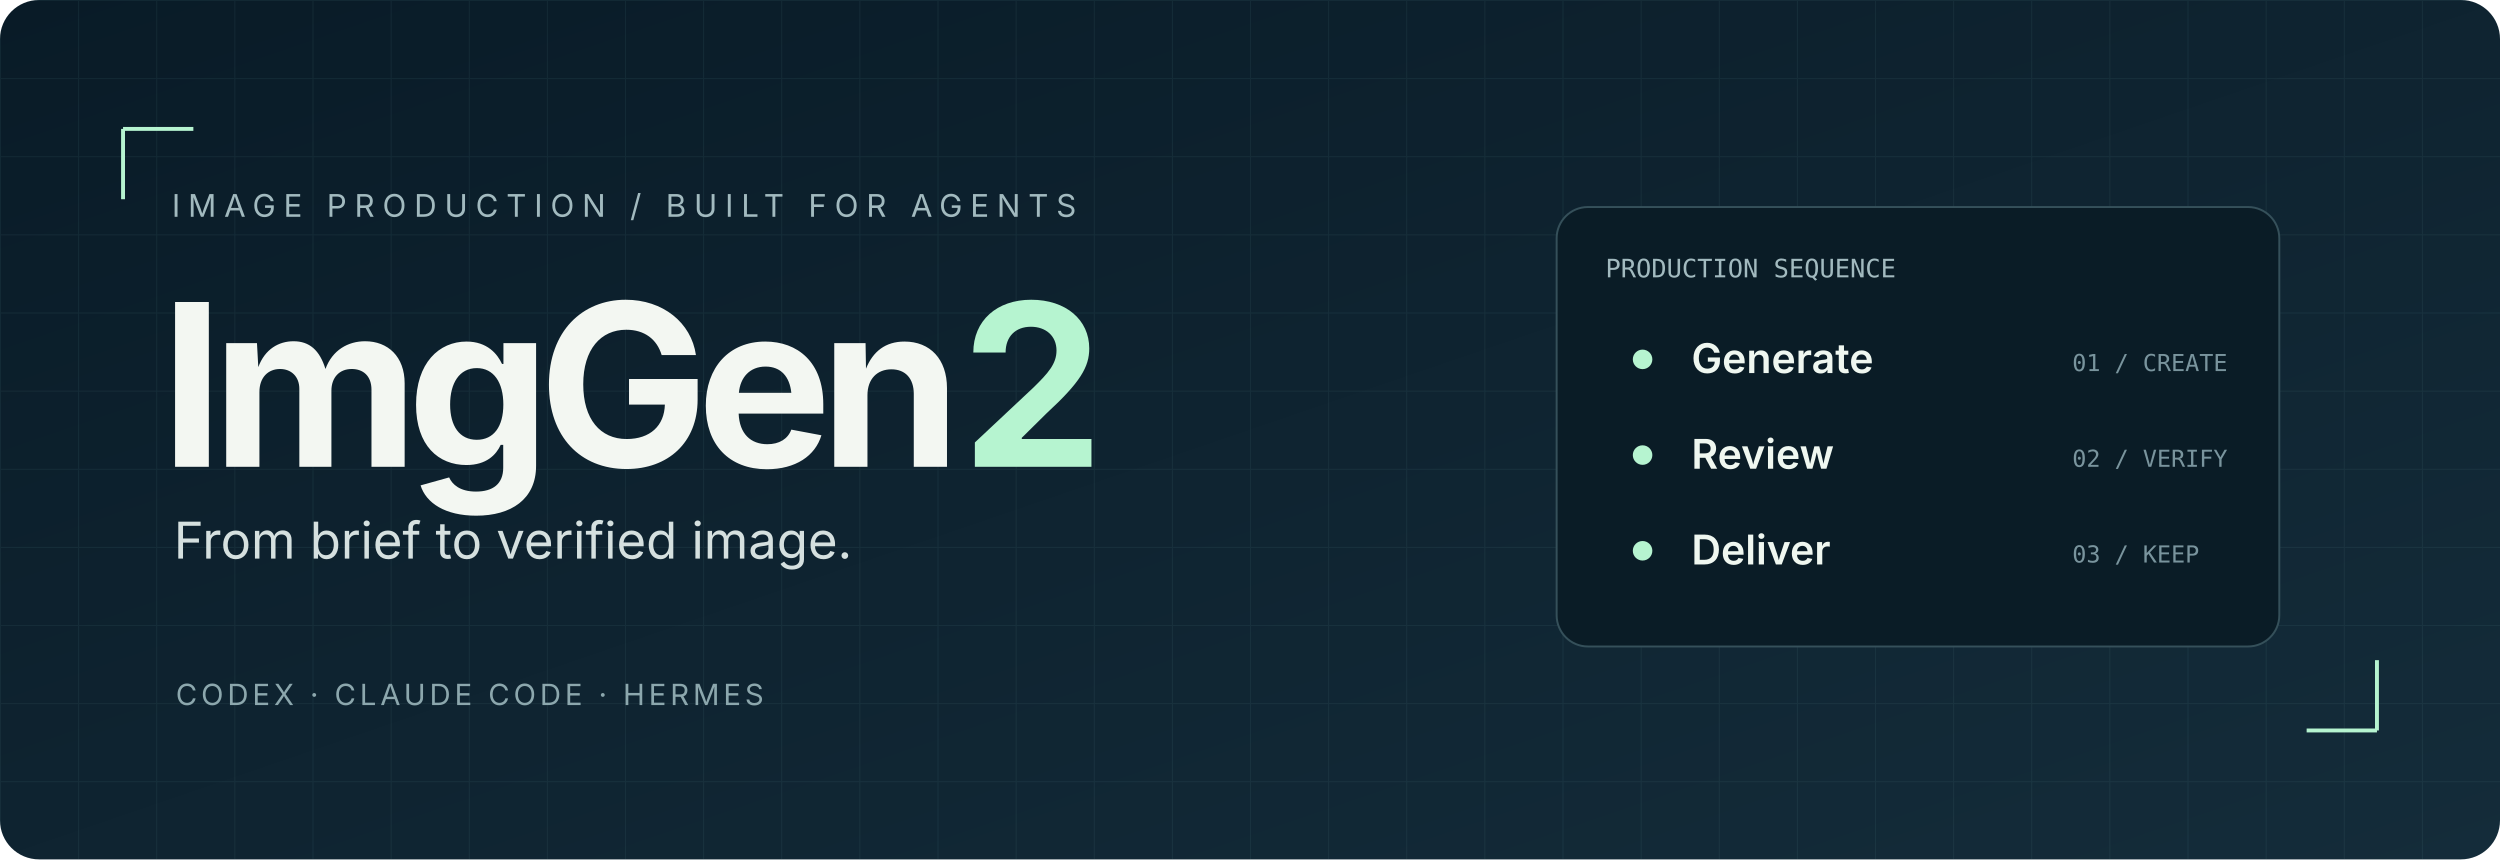
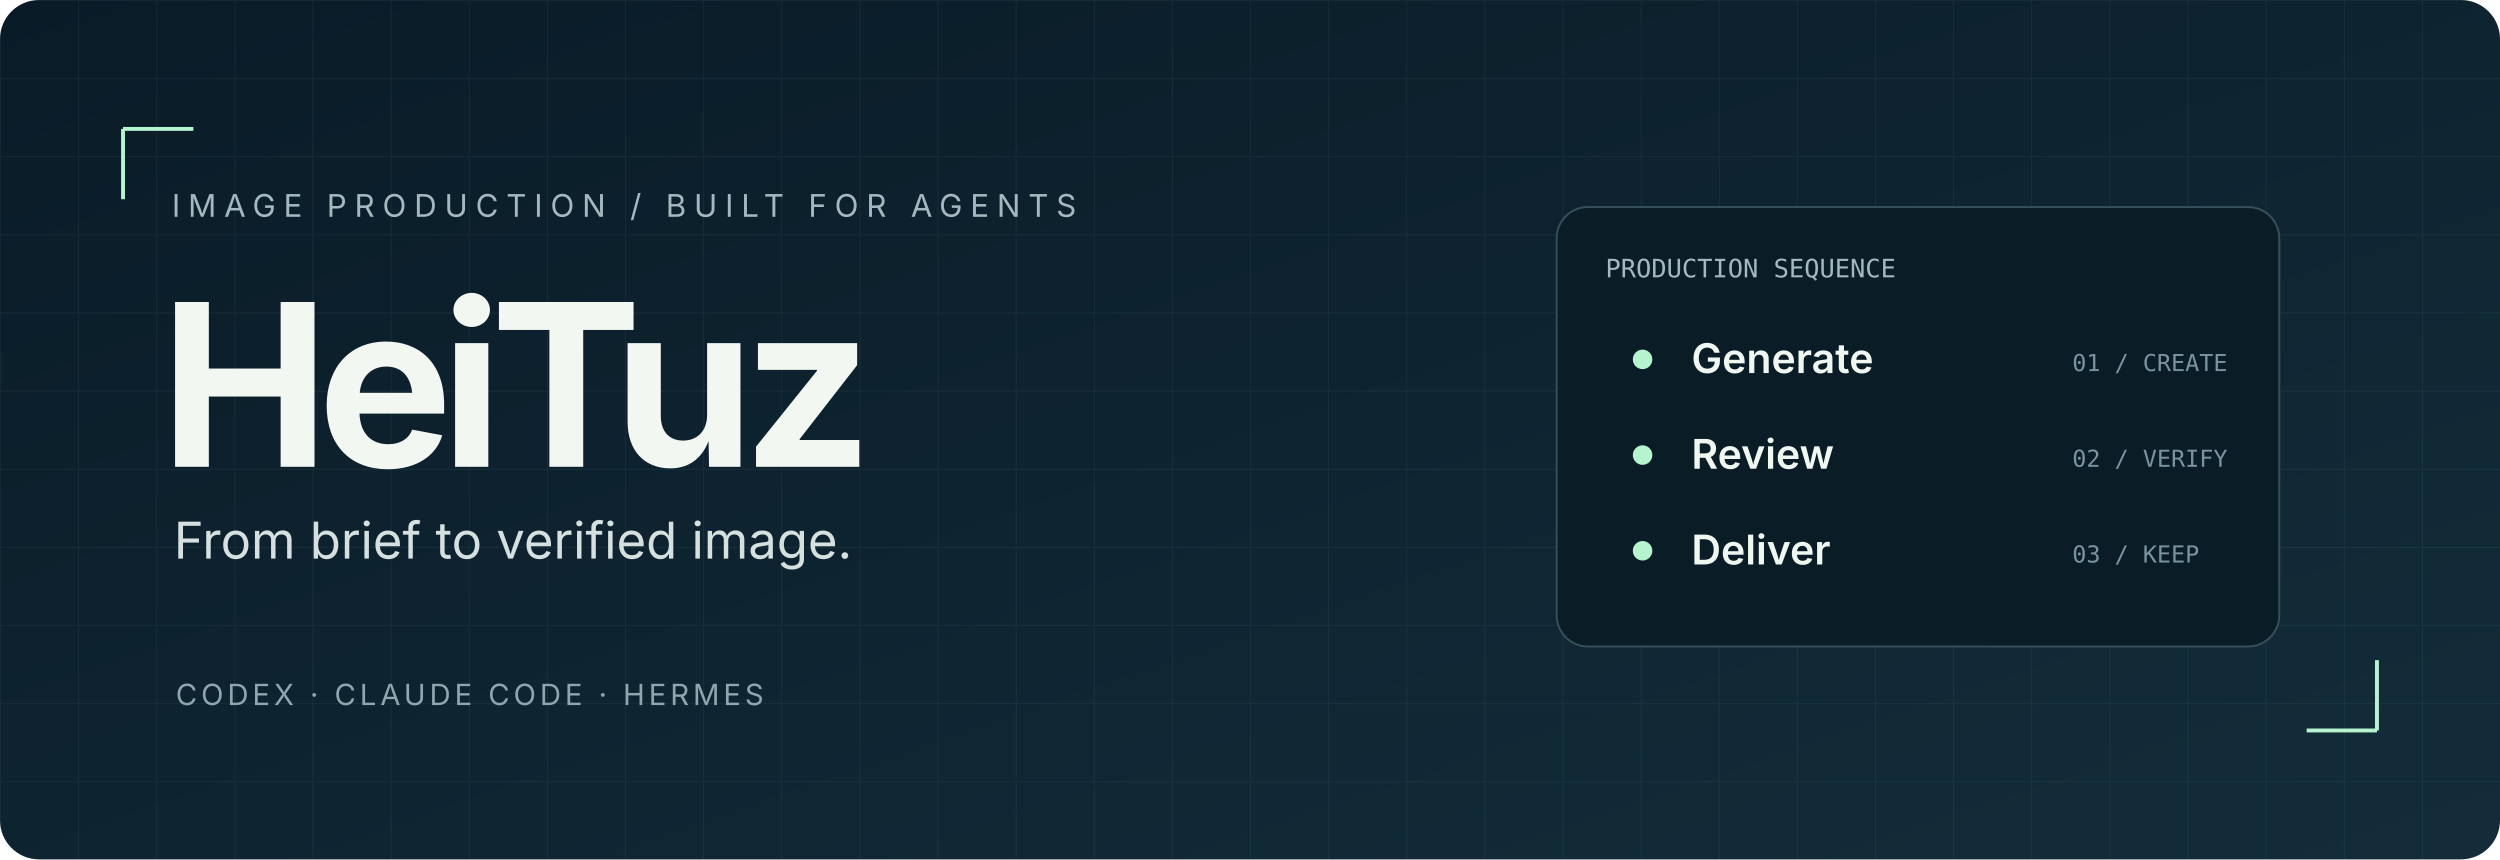
- <svg xmlns="http://www.w3.org/2000/svg" width="1280" height="440" viewBox="0 0 1280 440" role="img" aria-label="ImgGen2 — From brief to verified image. Generate, review, deliver.">
+ <svg xmlns="http://www.w3.org/2000/svg" width="1280" height="440" viewBox="0 0 1280 440" role="img" aria-label="HeiTuz — From brief to verified image. Generate, review, deliver.">
  <defs>
    <linearGradient id="bg" x2="1" y2="1">
      <stop stop-color="#091b27" />
      <stop offset="1" stop-color="#142c3a" />
    </linearGradient>
    <pattern id="grid" width="40" height="40" patternUnits="userSpaceOnUse">
      <path d="M40 0H0V40" fill="none" stroke="#78b9b2" stroke-opacity=".08" />
    </pattern>
    <linearGradient id="line">
      <stop stop-color="#b6f4d0" />
      <stop offset="1" stop-color="#79cfdc" />
    </linearGradient>
  </defs>
  <rect width="1280" height="440" rx="20" fill="url(#bg)" />
  <rect width="1280" height="440" rx="20" fill="url(#grid)" />
  <path d="M63 66H99M63 66V102M1217 374H1181M1217 374V338" fill="none" stroke="#b6f4d0" stroke-width="2" />
  <g font-family="-apple-system,BlinkMacSystemFont,Segoe UI,sans-serif">
    <text x="88" y="111" fill="#a2babf" font-size="16" letter-spacing="4">IMAGE PRODUCTION / BUILT FOR AGENTS</text>
-     <text x="82" y="239" fill="#f3f7f2" font-size="116" font-weight="750" letter-spacing="-6">ImgGen<tspan fill="#b6f4d0">2</tspan>
-     </text>
+     <text x="82" y="239" fill="#f3f7f2" font-size="116" font-weight="750" letter-spacing="-6">HeiTuz</text>
    <text x="89" y="286" fill="#d5e0df" font-size="26">From brief to verified image.</text>
    <text x="90" y="361" fill="#8ca7ad" font-size="15" letter-spacing="2">CODEX · CLAUDE CODE · HERMES</text>
    <g transform="translate(797 106)">
      <rect width="370" height="225" rx="16" fill="#0a1c26" stroke="#35505a" />
      <text x="25" y="36" fill="#a2babf" font-family="monospace" font-size="13">PRODUCTION SEQUENCE</text>
      <path d="M44 73V174" stroke="url(#line)" stroke-width="2" />
      <g fill="#b6f4d0">
        <circle cx="44" cy="78" r="5" />
        <circle cx="44" cy="127" r="5" />
        <circle cx="44" cy="176" r="5" />
      </g>
      <g fill="#eff7f0" font-size="21" font-weight="600">
        <text x="69" y="85">Generate</text>
        <text x="69" y="134">Review</text>
        <text x="69" y="183">Deliver</text>
      </g>
      <g fill="#79949d" font-size="12" font-family="monospace">
        <text x="264" y="84">01 / CREATE</text>
        <text x="264" y="133">02 / VERIFY</text>
        <text x="264" y="182">03 / KEEP</text>
      </g>
    </g>
  </g>
</svg>
